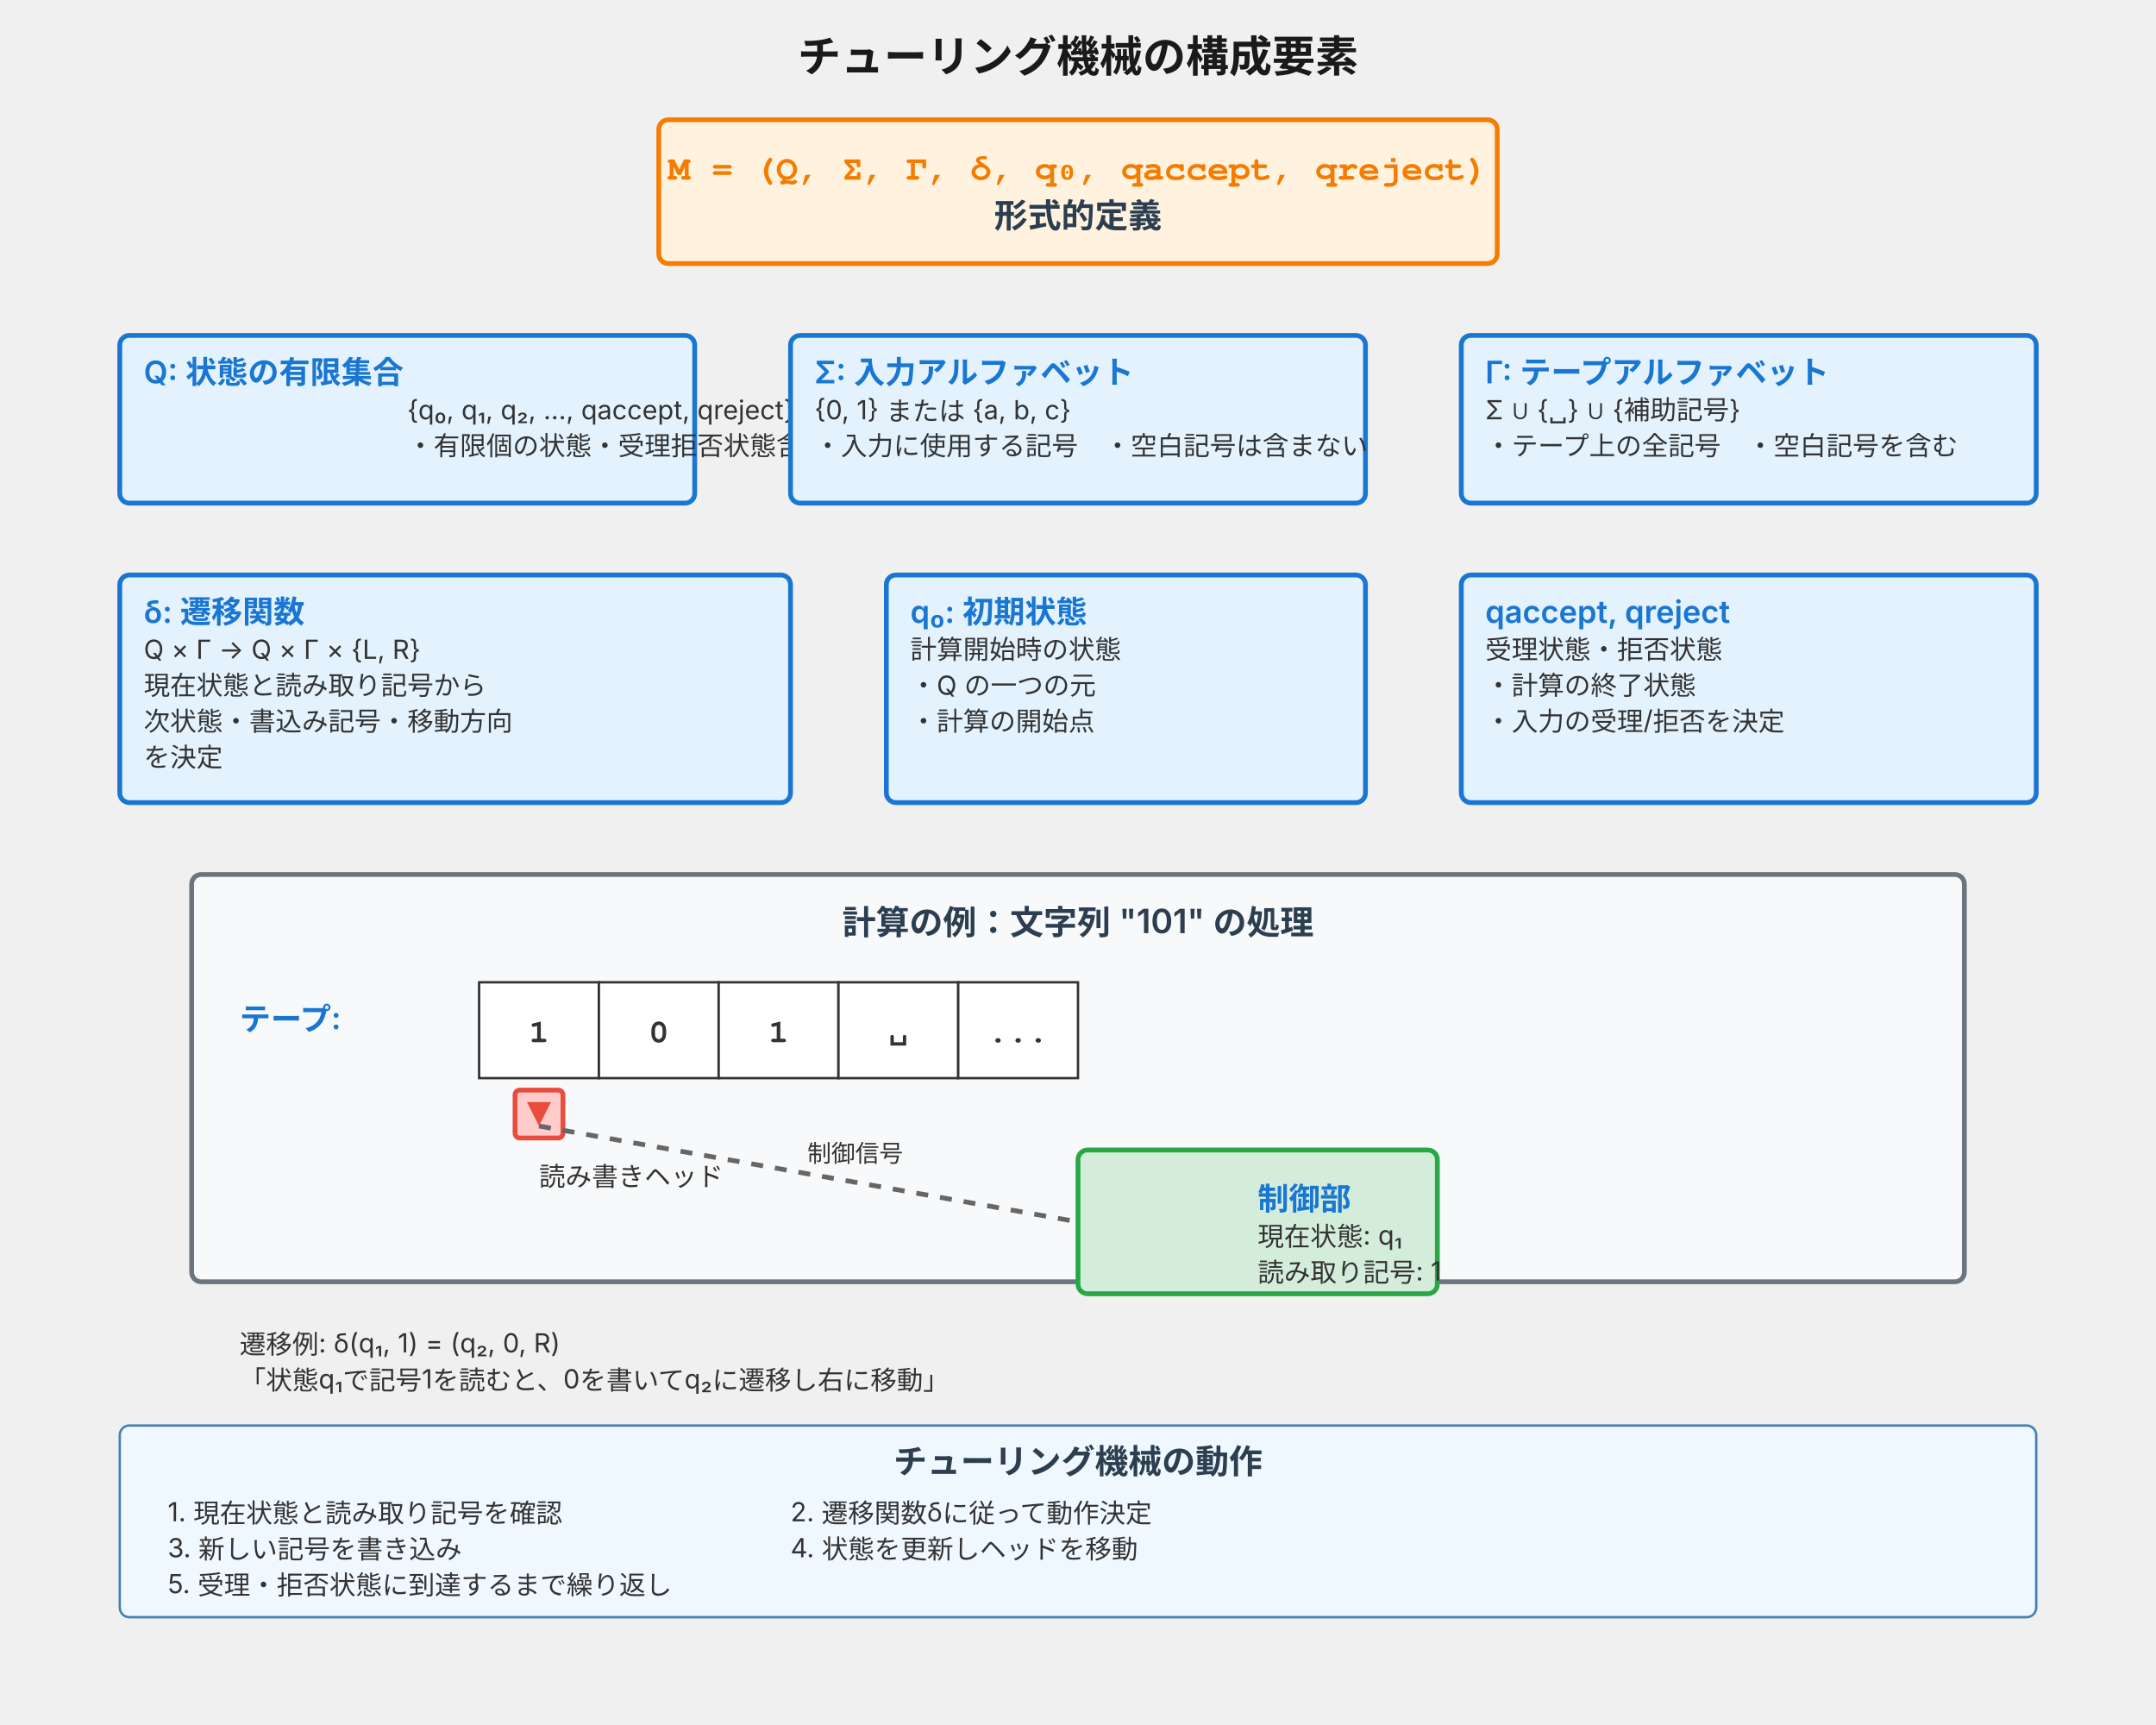
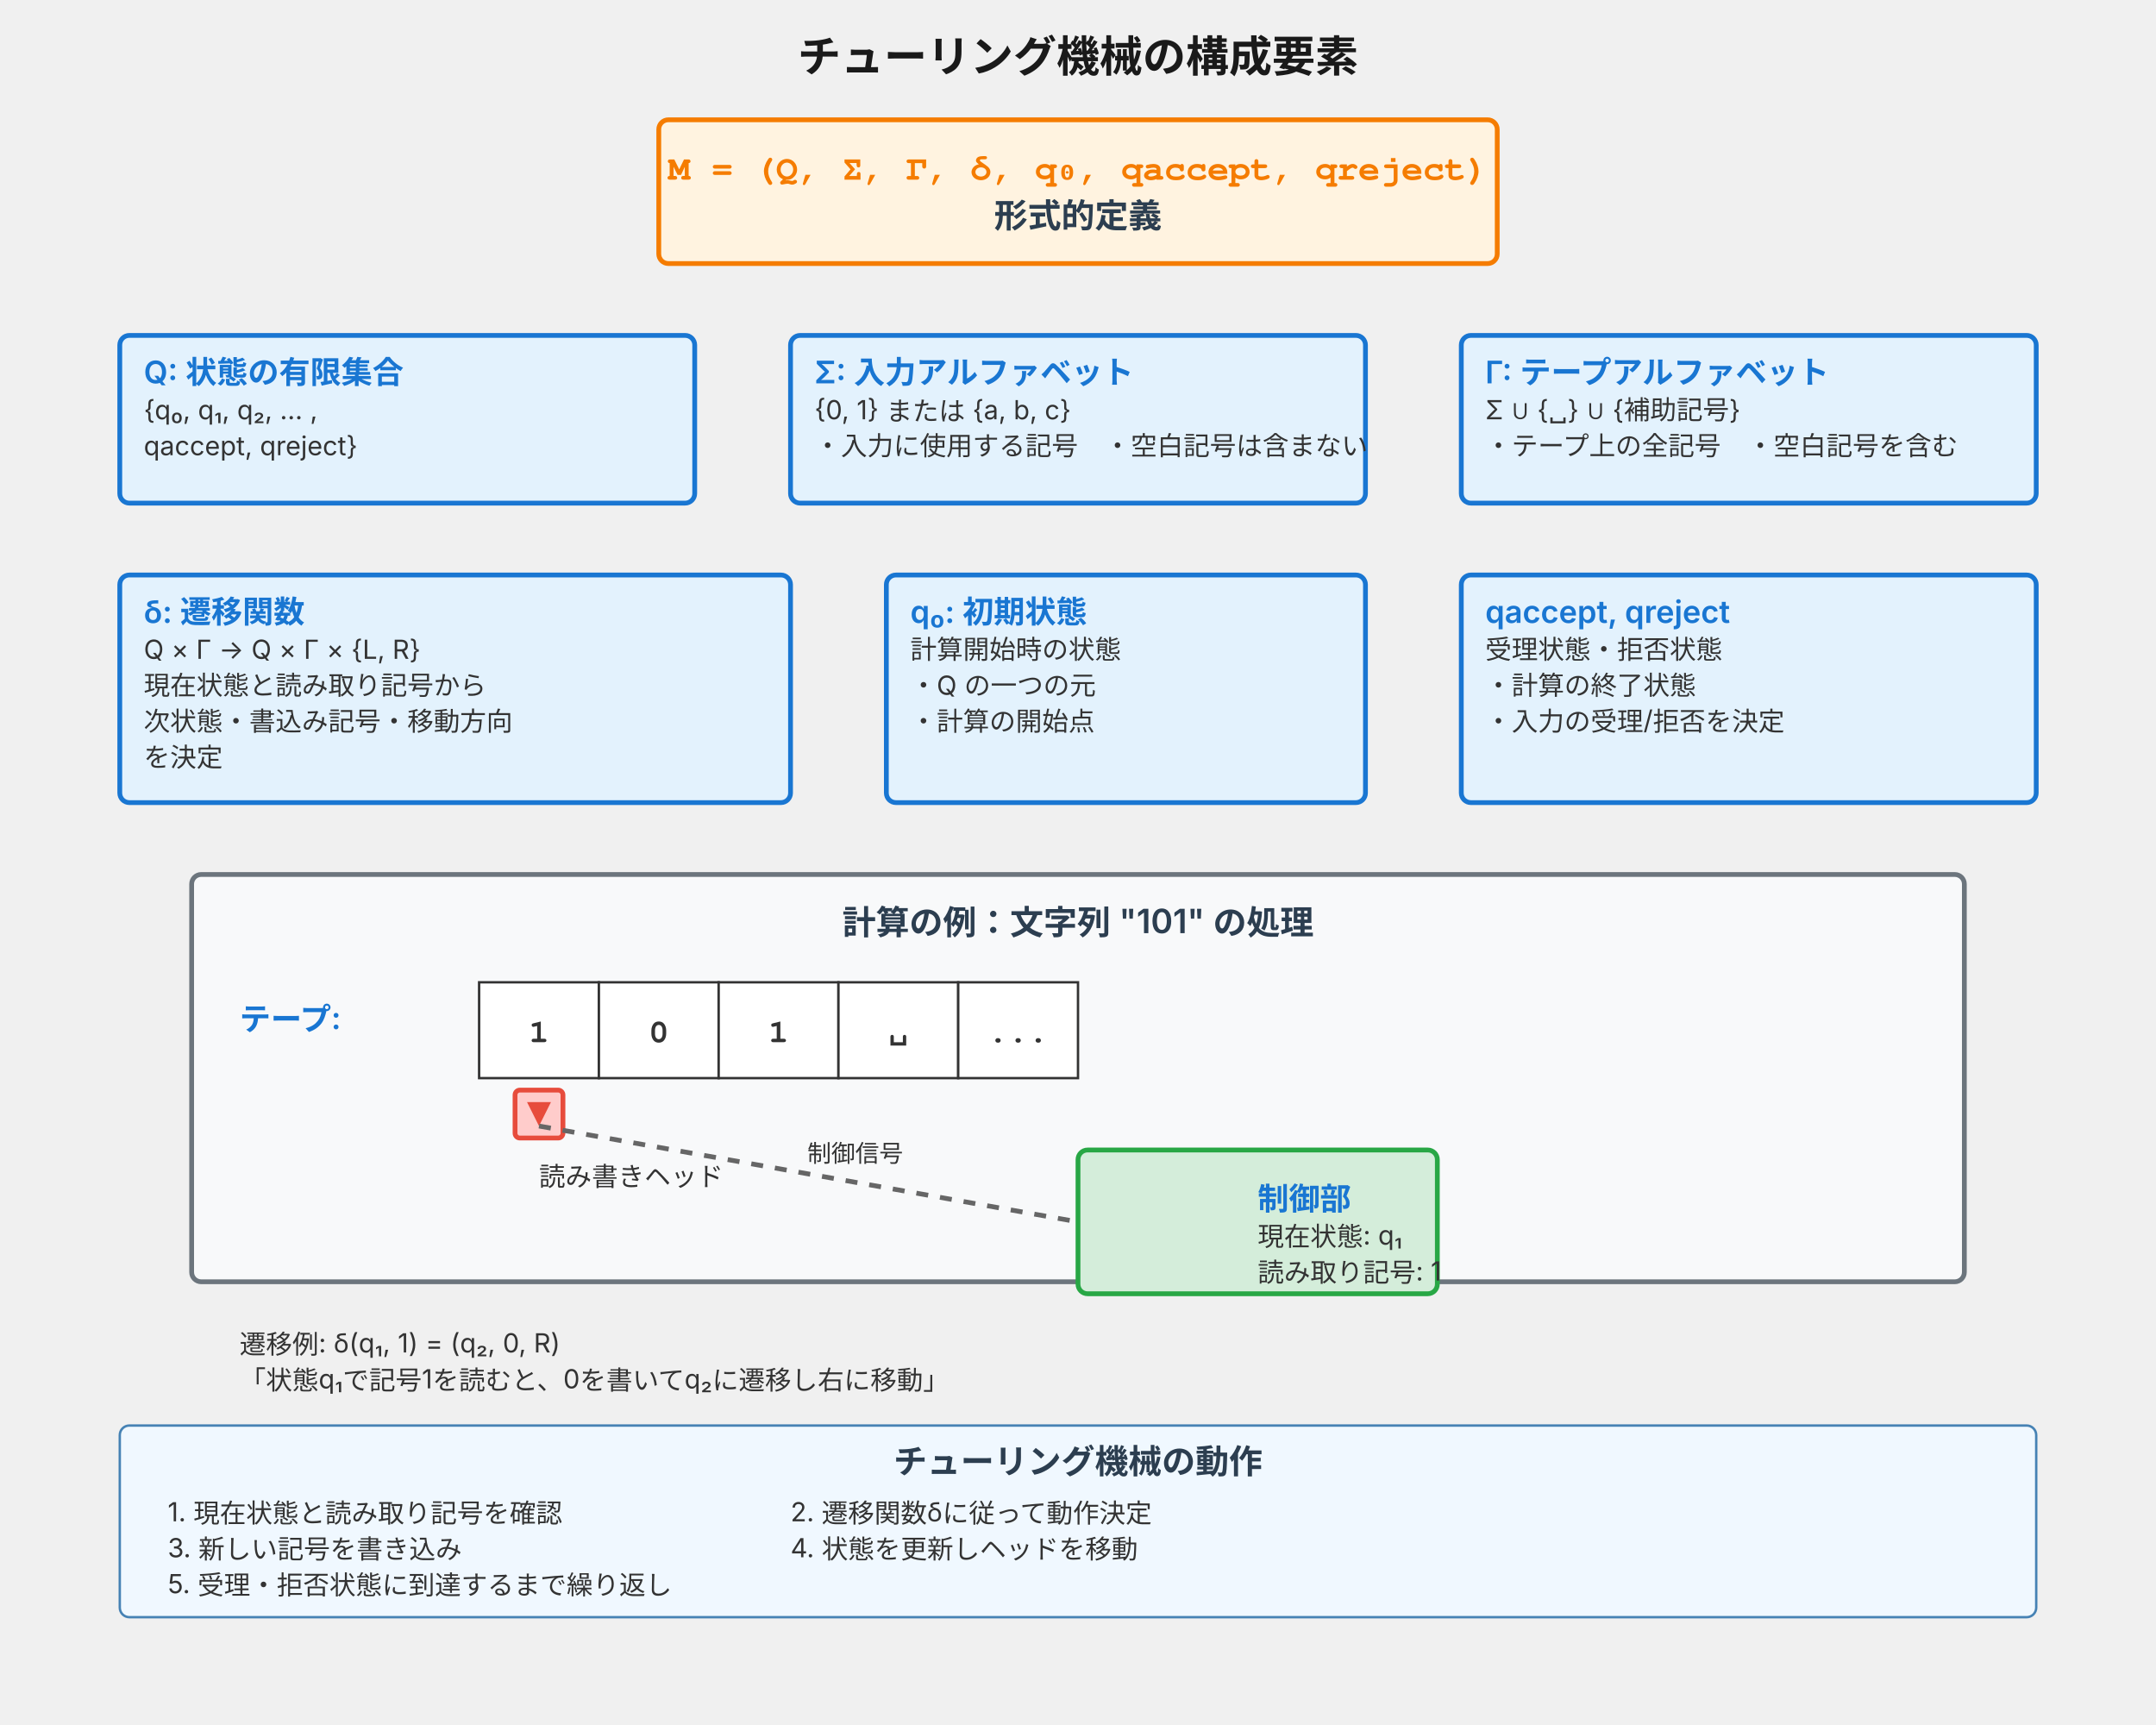
<svg xmlns="http://www.w3.org/2000/svg" viewBox="0 0 900 720">
  <defs>
    <style>
      .component-box { 
        fill: #e3f2fd; 
        stroke: #1976d2; 
        stroke-width: 2px; 
        rx: 4px; 
        ry: 4px; 
      }
      
      .formal-def-box {
        fill: #fff3e0;
        stroke: #f57c00;
        stroke-width: 2px;
        rx: 4px;
        ry: 4px;
      }
      
      .title { 
        font-family: Inter, Helvetica, sans-serif;
        font-size: 18px; 
        font-weight: 600; 
        text-anchor: middle; 
        fill: #1a1a1a;
      }
      
      .subtitle { 
        font-family: Inter, Helvetica, sans-serif;
        font-size: 14px; 
        font-weight: 600; 
        text-anchor: middle; 
        fill: #2c3e50;
      }
      
      .component-title { 
        font-family: Inter, Helvetica, sans-serif;
        font-size: 13px; 
        font-weight: 600; 
        text-anchor: start; 
        fill: #1976d2;
      }
      
      .component-desc { 
        font-family: Inter, Helvetica, sans-serif;
        font-size: 11px; 
        font-weight: 400; 
        text-anchor: start; 
        fill: #333;
      }
      
      .formal-notation {
        font-family: Courier, monospace;
        font-size: 15px; 
        font-weight: 600; 
        text-anchor: middle; 
        fill: #f57c00;
      }
      
      .tape-cell {
        fill: white;
        stroke: #333;
        stroke-width: 1px;
      }
      
      .tape-text {
        font-family: Courier, monospace;
        font-size: 14px;
        font-weight: 600;
        text-anchor: middle;
        fill: #333;
      }
      
      .head-pointer {
        fill: #e74c3c;
      }
    </style>
  </defs>
  <text x="450" y="30" class="title">チューリング機械の構成要素</text>
  <rect x="275" y="50" width="350" height="60" class="formal-def-box" />
  <text x="450" y="75" class="formal-notation">M = (Q, Σ, Γ, δ, q₀, qaccept, qreject)</text>
  <text x="450" y="95" class="subtitle">形式的定義</text>
  <rect x="50" y="140" width="240" height="70" class="component-box" />
  <text x="60" y="160" class="component-title">Q: 状態の有限集合</text>
-   <text x="170" y="175" text-anchor="middle" class="component-desc">{q₀, q₁, q₂, ..., qaccept, qreject}</text>
-   <text x="170" y="190" text-anchor="middle" class="component-desc">・有限個の状態・受理拒否状態含む</text>
+   <text x="60" y="175" class="component-desc" text-anchor="start">{q₀, q₁, q₂, ... ,</text>
+   <text x="60" y="190" class="component-desc" text-anchor="start"> qaccept, qreject}</text>
  <rect x="330" y="140" width="240" height="70" class="component-box" />
  <text x="340" y="160" class="component-title">Σ: 入力アルファベット</text>
  <text x="340" y="175" class="component-desc">{0, 1} または {a, b, c}</text>
  <text x="340" y="190" class="component-desc">・入力に使用する記号　・空白記号は含まない</text>
  <rect x="610" y="140" width="240" height="70" class="component-box" />
  <text x="620" y="160" class="component-title">Γ: テープアルファベット</text>
  <text x="620" y="175" class="component-desc">Σ ∪ {␣} ∪ {補助記号}</text>
  <text x="620" y="190" class="component-desc">・テープ上の全記号　・空白記号を含む</text>
  <rect x="50" y="240" width="280" height="95" class="component-box" />
  <text x="60" y="260" class="component-title">δ: 遷移関数</text>
  <text x="60" y="275" class="component-desc">Q × Γ → Q × Γ × {L, R}</text>
  <text x="60" y="290" class="component-desc">現在状態と読み取り記号から</text>
  <text x="60" y="305" class="component-desc">次状態・書込み記号・移動方向</text>
  <text x="60" y="320" class="component-desc">を決定</text>
  <rect x="370" y="240" width="200" height="95" class="component-box" />
  <text x="380" y="260" class="component-title">q₀: 初期状態</text>
  <text x="380" y="275" class="component-desc">計算開始時の状態</text>
  <text x="380" y="290" class="component-desc">・Q の一つの元</text>
  <text x="380" y="305" class="component-desc">・計算の開始点</text>
  <rect x="610" y="240" width="240" height="95" class="component-box" />
  <text x="620" y="260" class="component-title">qaccept, qreject</text>
  <text x="620" y="275" class="component-desc">受理状態・拒否状態</text>
  <text x="620" y="290" class="component-desc">・計算の終了状態</text>
  <text x="620" y="305" class="component-desc">・入力の受理/拒否を決定</text>
  <rect x="80" y="365" width="740" height="170" style="fill: #f8f9fa; stroke: #6c757d; stroke-width: 2px; rx: 4px;" />
  <text x="450" y="390" class="subtitle">計算の例：文字列 "101" の処理</text>
  <g transform="translate(200, 410)">
    <text x="-100" y="20" class="component-title">テープ:</text>
    <rect x="0" y="0" width="50" height="40" class="tape-cell" />
    <rect x="50" y="0" width="50" height="40" class="tape-cell" />
    <rect x="100" y="0" width="50" height="40" class="tape-cell" />
    <rect x="150" y="0" width="50" height="40" class="tape-cell" />
    <rect x="200" y="0" width="50" height="40" class="tape-cell" />
    <text x="25" y="25" class="tape-text">1</text>
    <text x="75" y="25" class="tape-text">0</text>
    <text x="125" y="25" class="tape-text">1</text>
    <text x="175" y="25" class="tape-text">␣</text>
    <text x="225" y="25" class="tape-text">...</text>
    <rect x="15" y="45" width="20" height="20" style="fill: #ffcccb; stroke: #e74c3c; stroke-width: 2px; rx: 2px;" />
    <polygon points="20,50 30,50 25,60" class="head-pointer" />
    <text x="25" y="85" class="component-desc" text-anchor="middle">読み書きヘッド</text>
  </g>
  <g transform="translate(450, 480)">
    <rect x="0" y="0" width="150" height="60" style="fill: #d4edda; stroke: #28a745; stroke-width: 2px; rx: 4px;" />
    <text x="75" y="25" class="component-title" text-anchor="middle">制御部</text>
    <text x="75" y="40" class="component-desc" text-anchor="middle">現在状態: q₁</text>
    <text x="75" y="55" class="component-desc" text-anchor="middle">読み取り記号: 1</text>
  </g>
  <line x1="225" y1="470" x2="450" y2="510" stroke="#666" stroke-width="2" stroke-dasharray="5,5" />
  <text x="337" y="485" class="component-desc" text-anchor="middle" style="font-size: 10px;">制御信号</text>
  <text x="100" y="565" class="component-desc">遷移例: δ(q₁, 1) = (q₂, 0, R)</text>
  <text x="100" y="580" class="component-desc">「状態q₁で記号1を読むと、0を書いてq₂に遷移し右に移動」</text>
  <g transform="translate(50, 595)">
    <rect x="0" y="0" width="800" height="80" style="fill: #f0f8ff; stroke: #4682b4; stroke-width: 1px; rx: 4px;" />
    <text x="400" y="20" class="subtitle">チューリング機械の動作</text>
    <text x="20" y="40" class="component-desc">1. 現在状態と読み取り記号を確認</text>
    <text x="280" y="40" class="component-desc">2. 遷移関数δに従って動作決定</text>
    <text x="20" y="55" class="component-desc">3. 新しい記号を書き込み</text>
    <text x="280" y="55" class="component-desc">4. 状態を更新しヘッドを移動</text>
    <text x="20" y="70" class="component-desc">5. 受理・拒否状態に到達するまで繰り返し</text>
  </g>
</svg>
